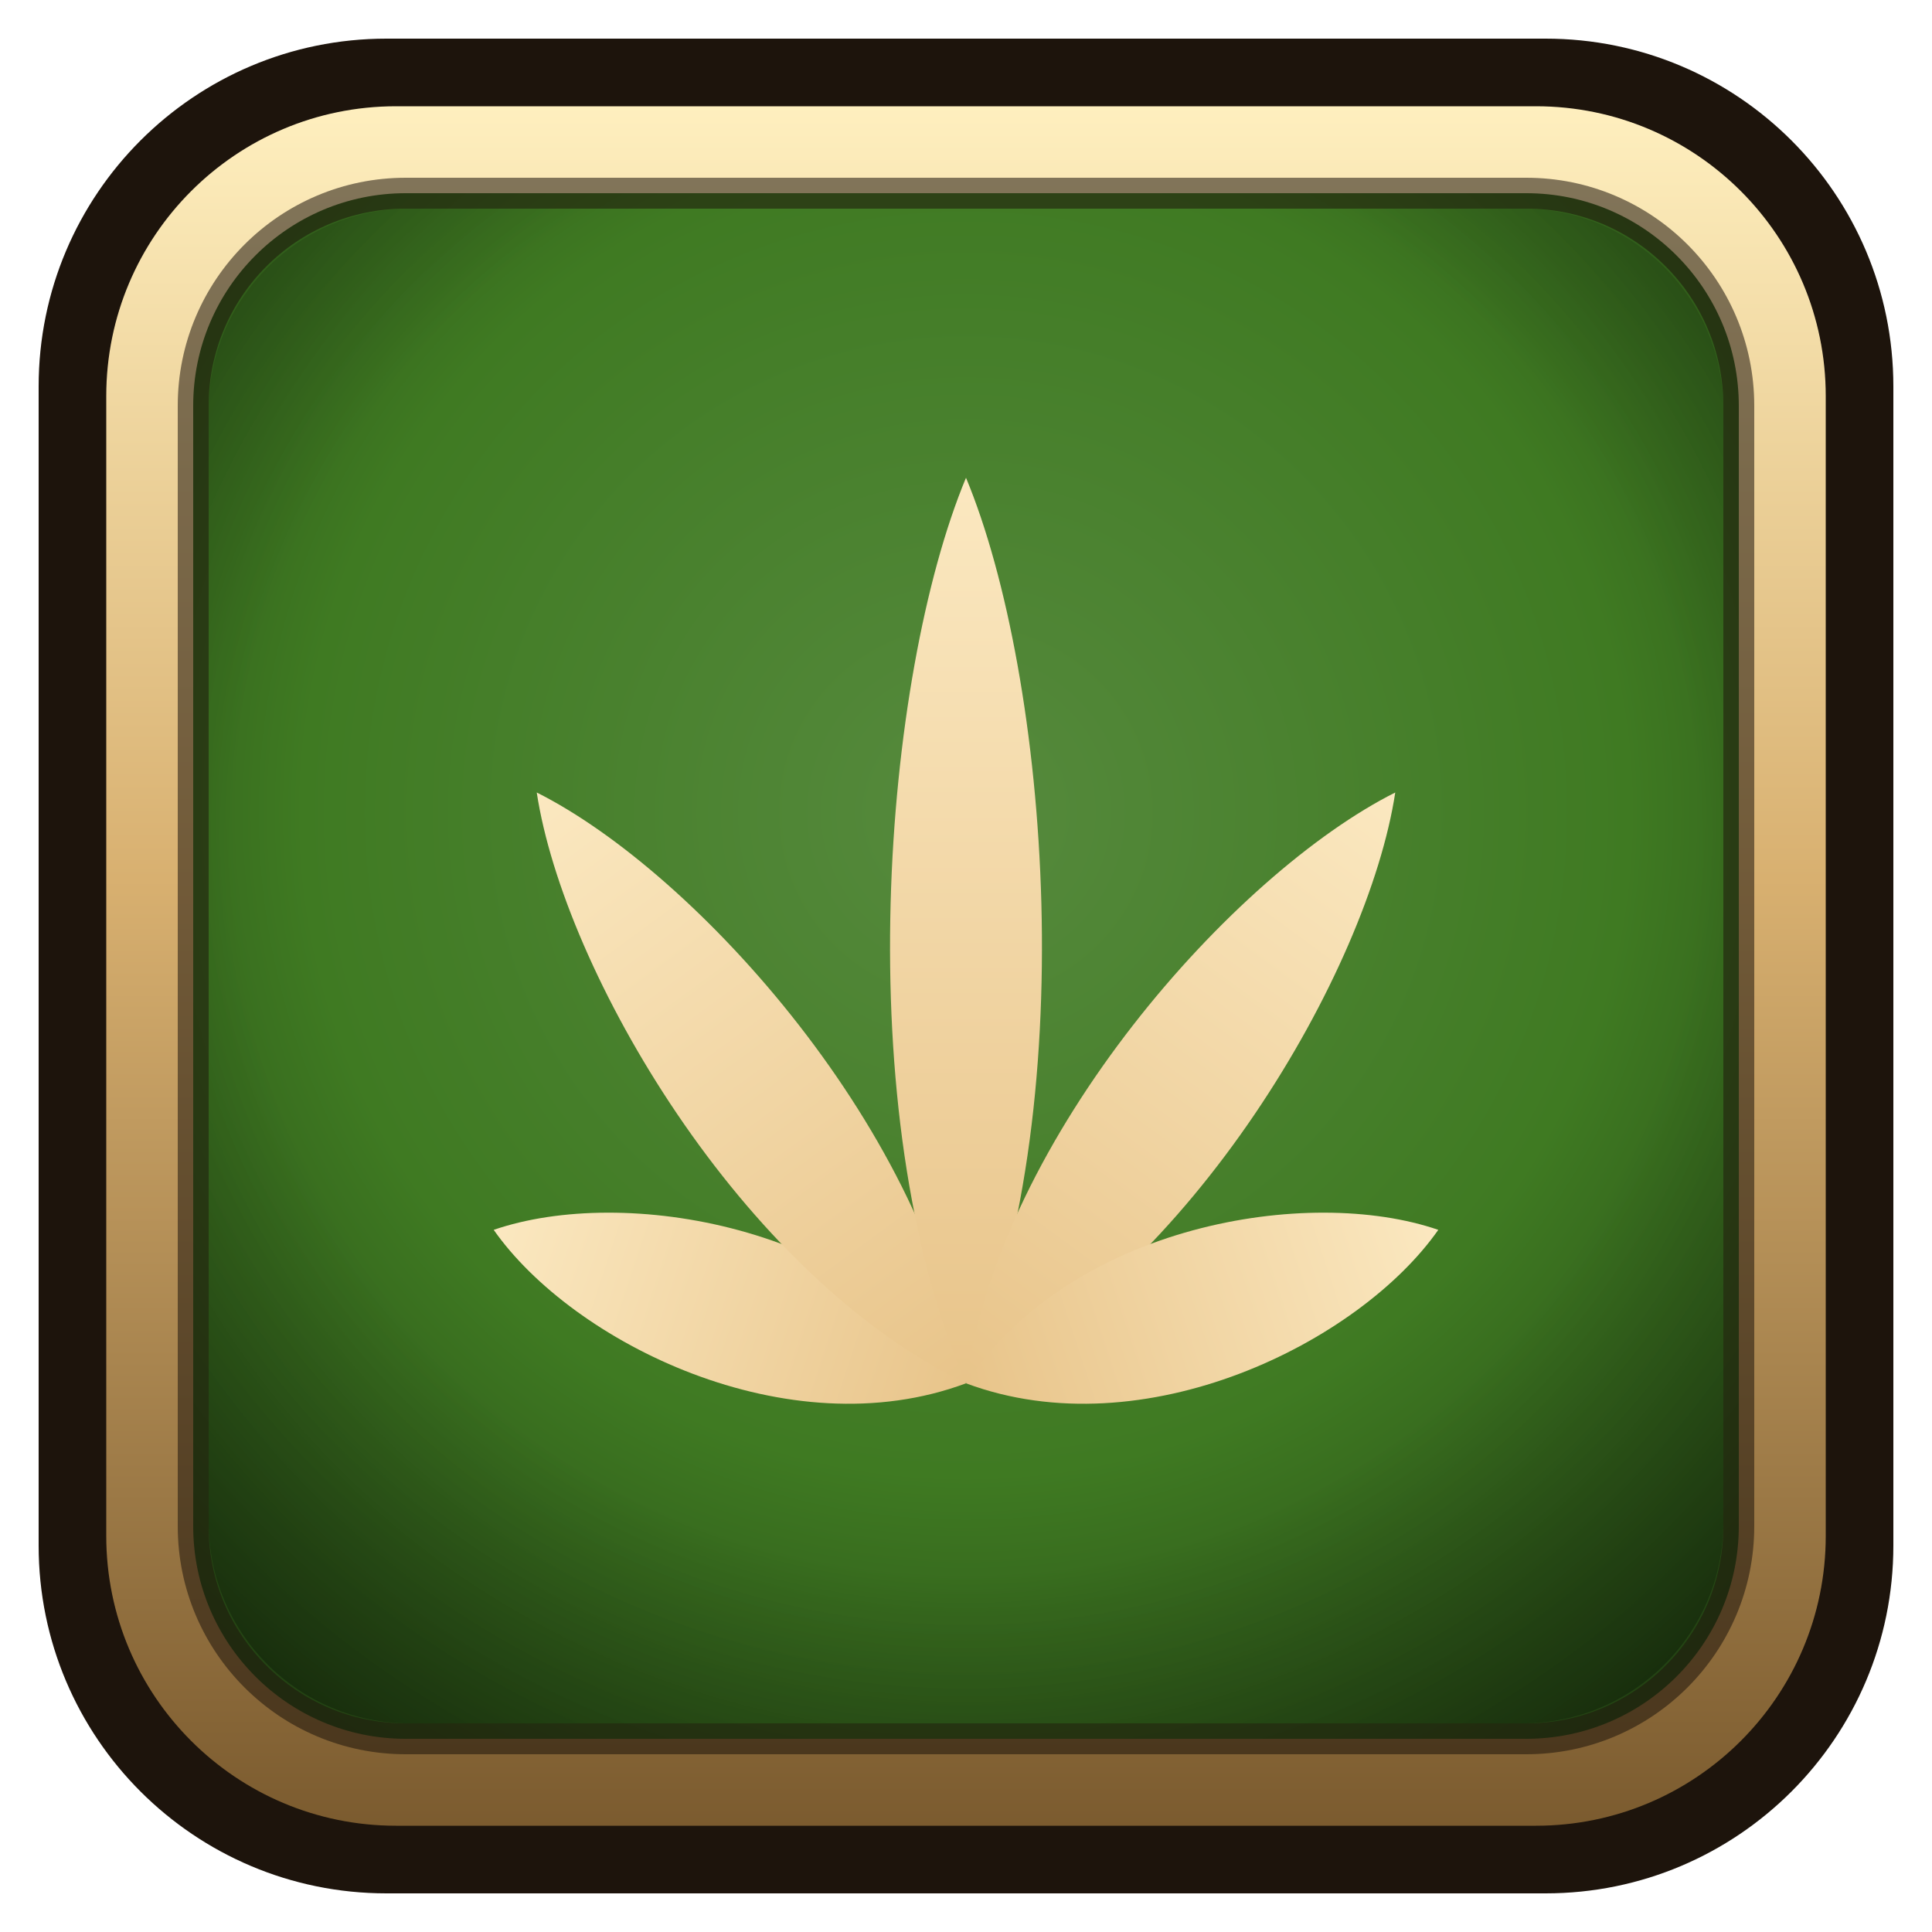
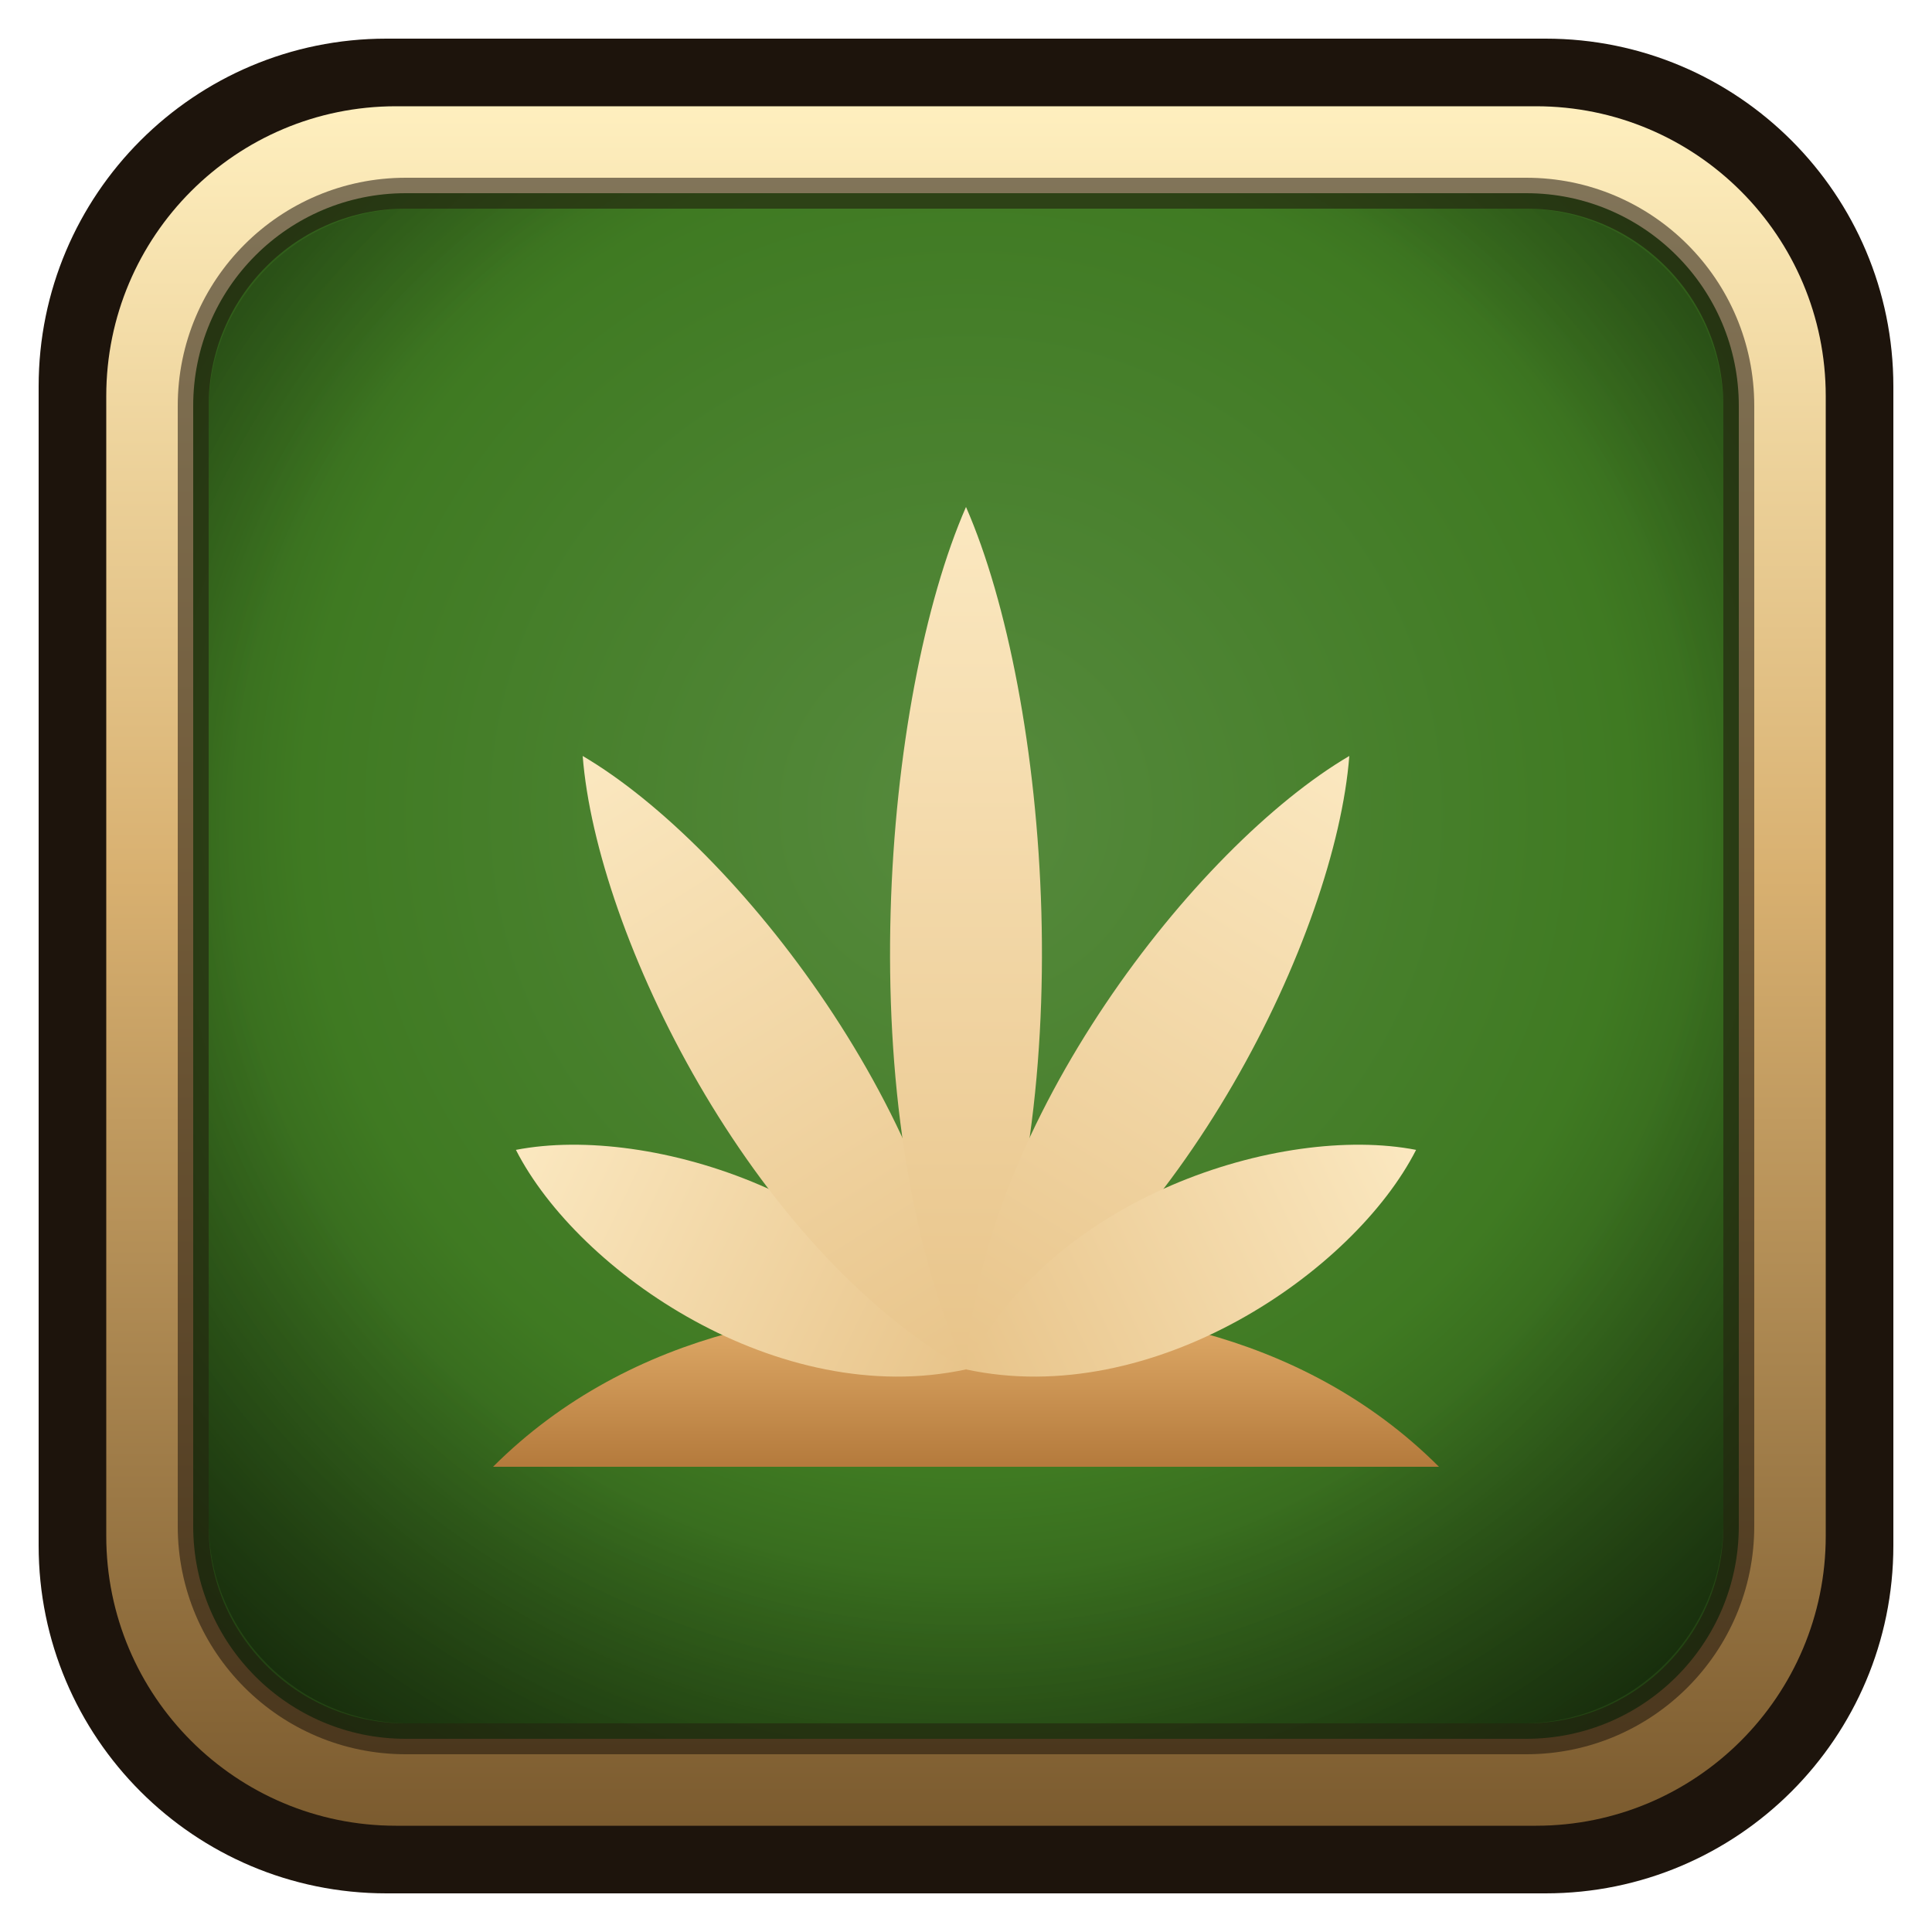
<svg xmlns="http://www.w3.org/2000/svg" viewBox="0 0 100 100" width="100" height="100">
  <defs>
    <linearGradient id="p0" x1="0" y1="0" x2="0" y2="1">
      <stop offset="0.00" stop-color="#fbe8c0" />
      <stop offset="1.00" stop-color="#e8c48a" />
+     </linearGradient>
+     <linearGradient id="p1" x1="0" y1="0" x2="0" y2="1">
+       <stop offset="0.00" stop-color="#e2ad6a" />
+       <stop offset="1.00" stop-color="#b47a3c" />
    </linearGradient>
  </defs>
  <g transform="translate(0.0,0.0) scale(1)">
    <defs>
      <radialGradient id="res-plant-face" cx=".5" cy=".4" r=".72">
        <stop offset="0" stop-color="#568a3d" />
        <stop offset=".6" stop-color="#3f7a22" />
        <stop offset="1" stop-color="#234313" />
      </radialGradient>
      <linearGradient id="res-plant-rim" x1="0" y1="0" x2="0" y2="1">
        <stop offset="0" stop-color="#fff0c0" />
        <stop offset=".45" stop-color="#d8b070" />
        <stop offset="1" stop-color="#7a5a2e" />
      </linearGradient>
      <radialGradient id="res-plant-inner" cx=".5" cy=".42" r=".7">
        <stop offset=".68" stop-color="#000" stop-opacity="0" />
        <stop offset="1" stop-color="#000" stop-opacity=".3" />
      </radialGradient>
    </defs>
    <rect x="2" y="2" width="96" height="96" rx="18" fill="#1d140c" />
    <rect x="5.5" y="5.5" width="89" height="89" rx="15" fill="url(#res-plant-rim)" />
    <rect x="10" y="10" width="80" height="80" rx="11" fill="url(#res-plant-face)" stroke="#1d140c" stroke-opacity=".55" stroke-width="1.6" />
    <rect x="10.8" y="10.8" width="78.4" height="78.4" rx="10.4" fill="url(#res-plant-inner)" />
    <g transform="translate(14 14) scale(.72)">
-       <path transform="translate(50 80) rotate(-72)" d="M0 0C8.5 -10.7 5.95 -27.8 0 -35.7C-5.95 -27.8 -8.5 -10.7 0 0Z" fill="url(#p0)" stroke-linejoin="round" />
-       <path transform="translate(50 80) rotate(-36)" d="M0 0C8.5 -15.8 5.95 -41.0 0 -52.5C-5.95 -41.0 -8.5 -15.8 0 0Z" fill="url(#p0)" stroke-linejoin="round" />
-       <path transform="translate(50 80) rotate(0)" d="M0 0C8.5 -19.5 5.95 -50.8 0 -65.1C-5.95 -50.8 -8.5 -19.5 0 0Z" fill="url(#p0)" stroke-linejoin="round" />
-       <path transform="translate(50 80) rotate(36)" d="M0 0C8.5 -15.8 5.95 -41.0 0 -52.5C-5.95 -41.0 -8.5 -15.8 0 0Z" fill="url(#p0)" stroke-linejoin="round" />
-       <path transform="translate(50 80) rotate(72)" d="M0 0C8.5 -10.7 5.95 -27.8 0 -35.7C-5.95 -27.8 -8.5 -10.7 0 0Z" fill="url(#p0)" stroke-linejoin="round" />
+       <path d="M16 86C26 76 40 74 50 75C60 74 74 76 84 86Z" fill="url(#p1)" />
+       <path transform="translate(50 79) rotate(-64)" d="M0 0C8.5 -10.8 5.95 -28.1 0 -36C-5.95 -28.1 -8.5 -10.8 0 0Z" fill="url(#p0)" />
+       <path transform="translate(50 79) rotate(-32)" d="M0 0C8.5 -15.6 5.95 -40.6 0 -52C-5.95 -40.6 -8.5 -15.6 0 0Z" fill="url(#p0)" />
+       <path transform="translate(50 79) rotate(0)" d="M0 0C8.5 -18.6 5.95 -48.4 0 -62C-5.95 -48.4 -8.5 -18.6 0 0Z" fill="url(#p0)" />
+       <path transform="translate(50 79) rotate(32)" d="M0 0C8.5 -15.6 5.95 -40.6 0 -52C-5.95 -40.6 -8.5 -15.6 0 0Z" fill="url(#p0)" />
+       <path transform="translate(50 79) rotate(64)" d="M0 0C8.5 -10.8 5.95 -28.1 0 -36C-5.95 -28.1 -8.5 -10.8 0 0Z" fill="url(#p0)" />
    </g>
  </g>
</svg>
